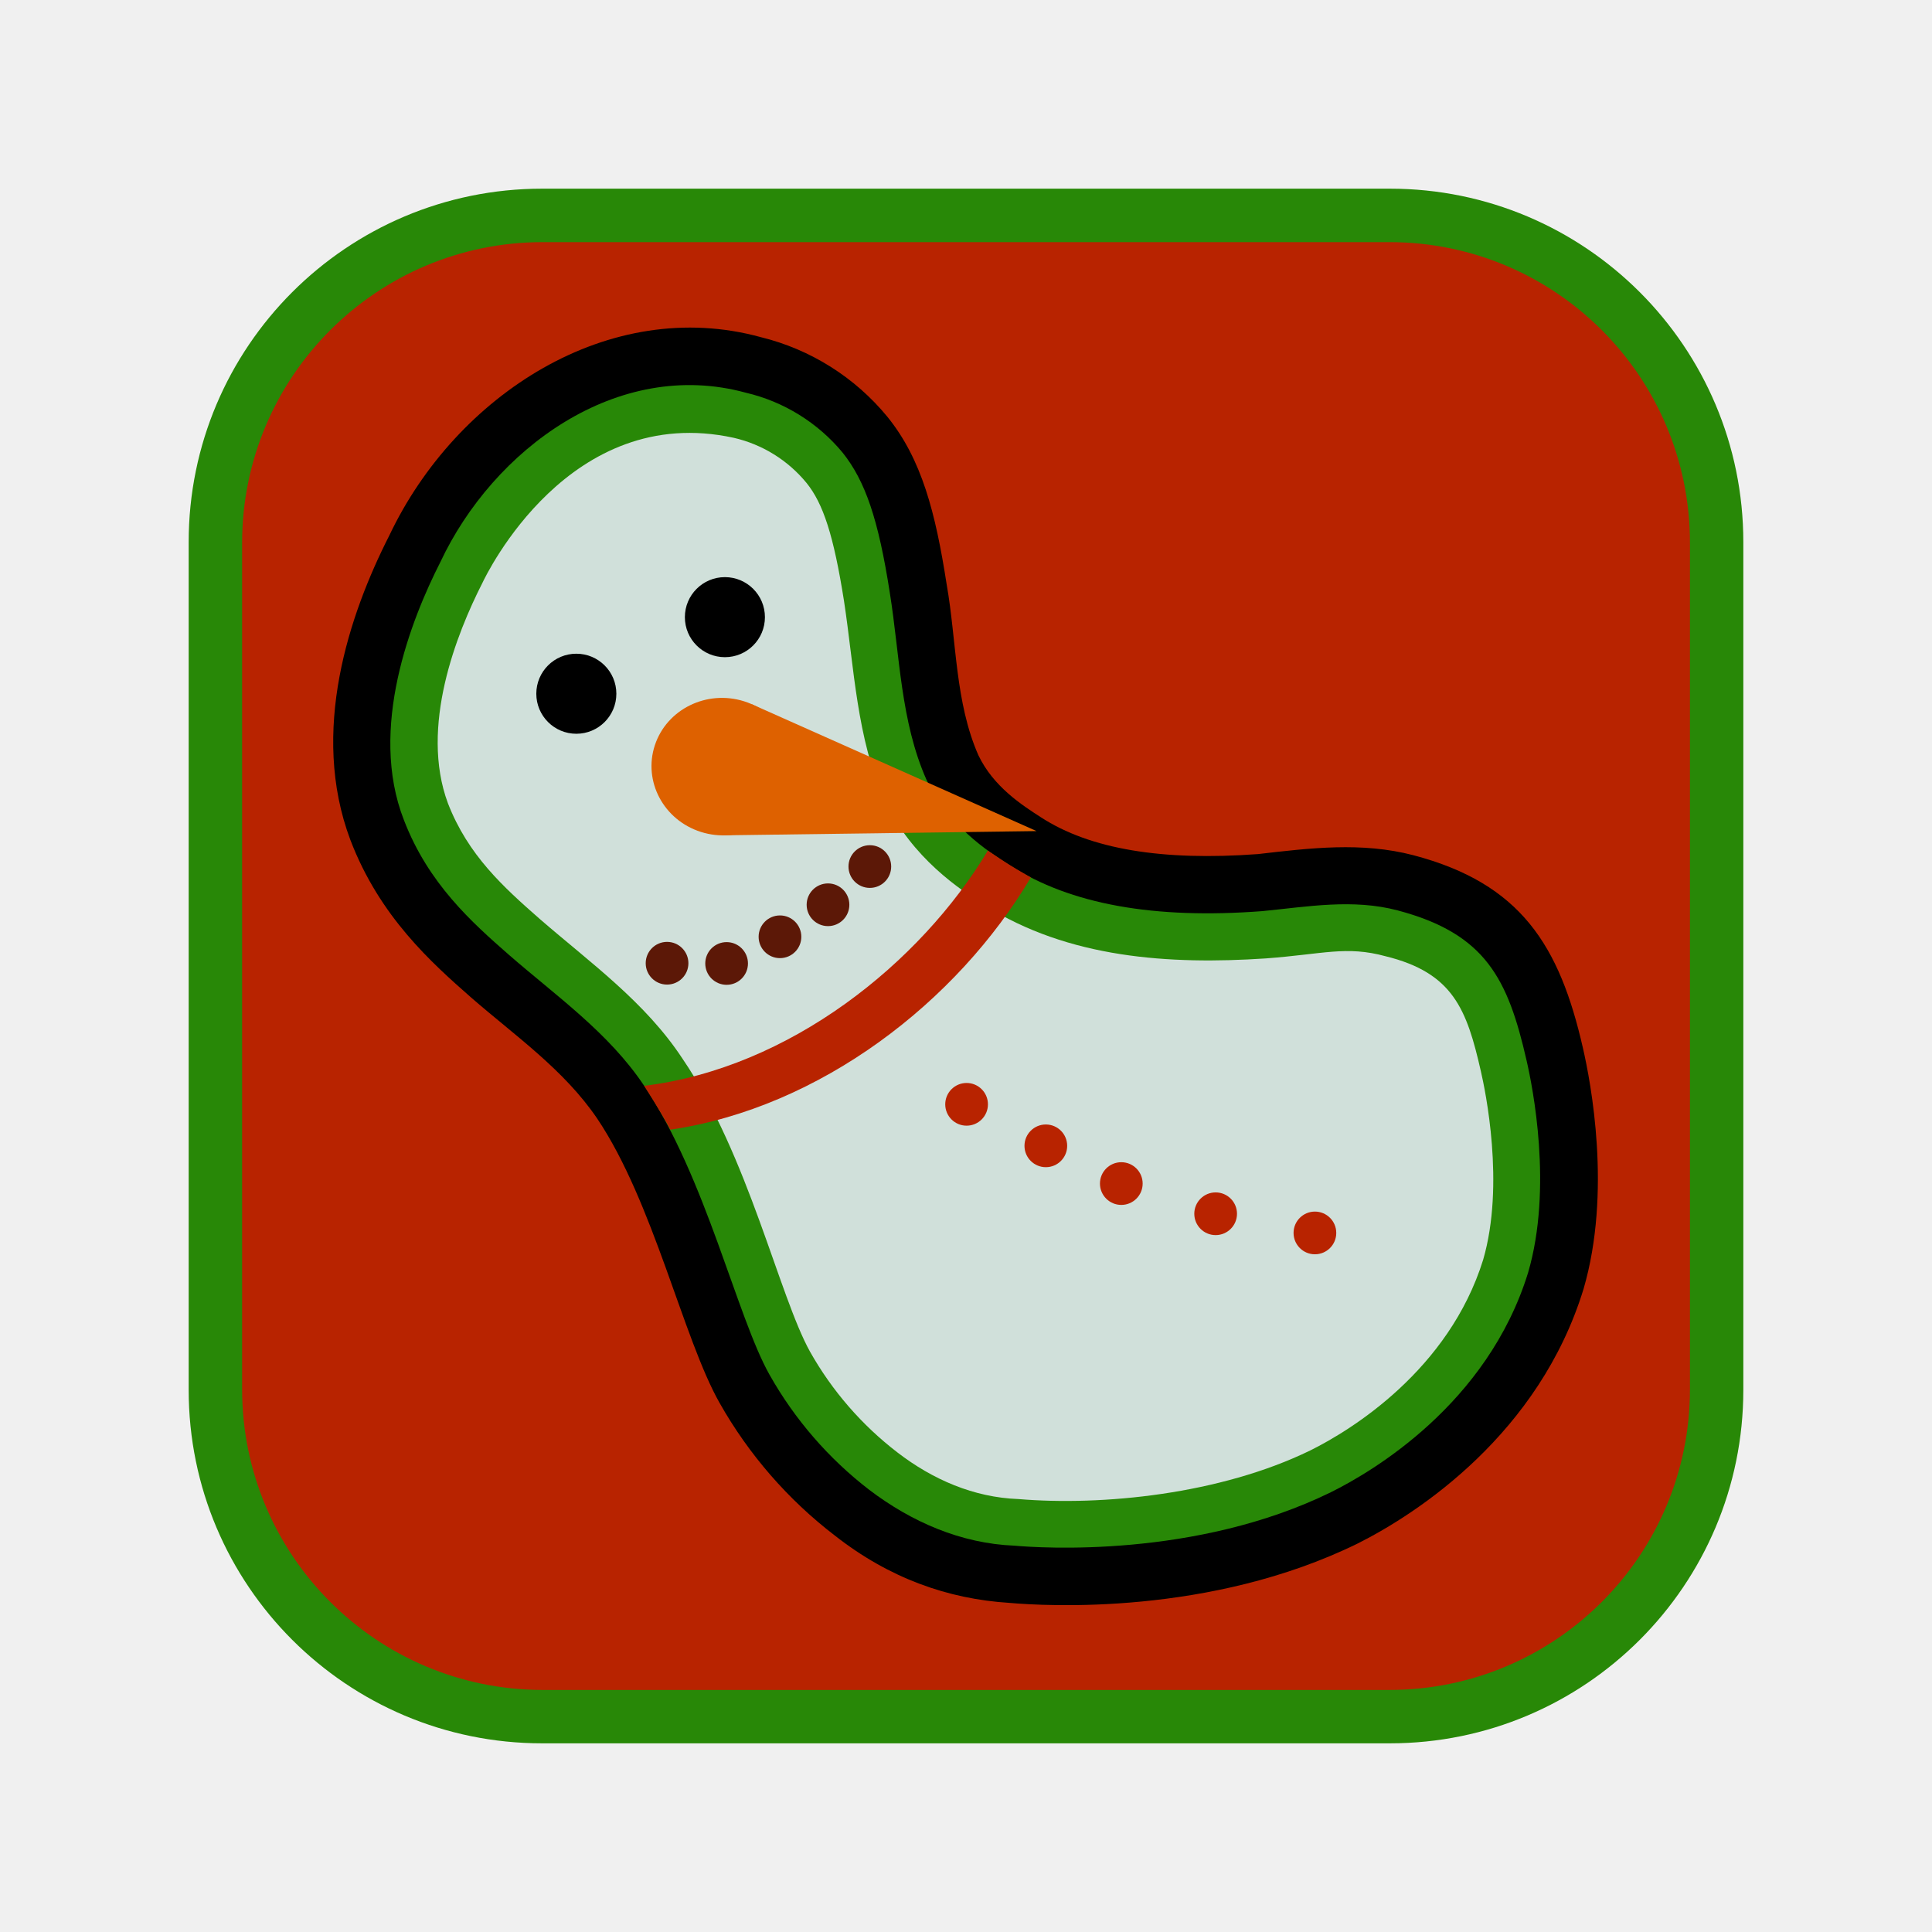
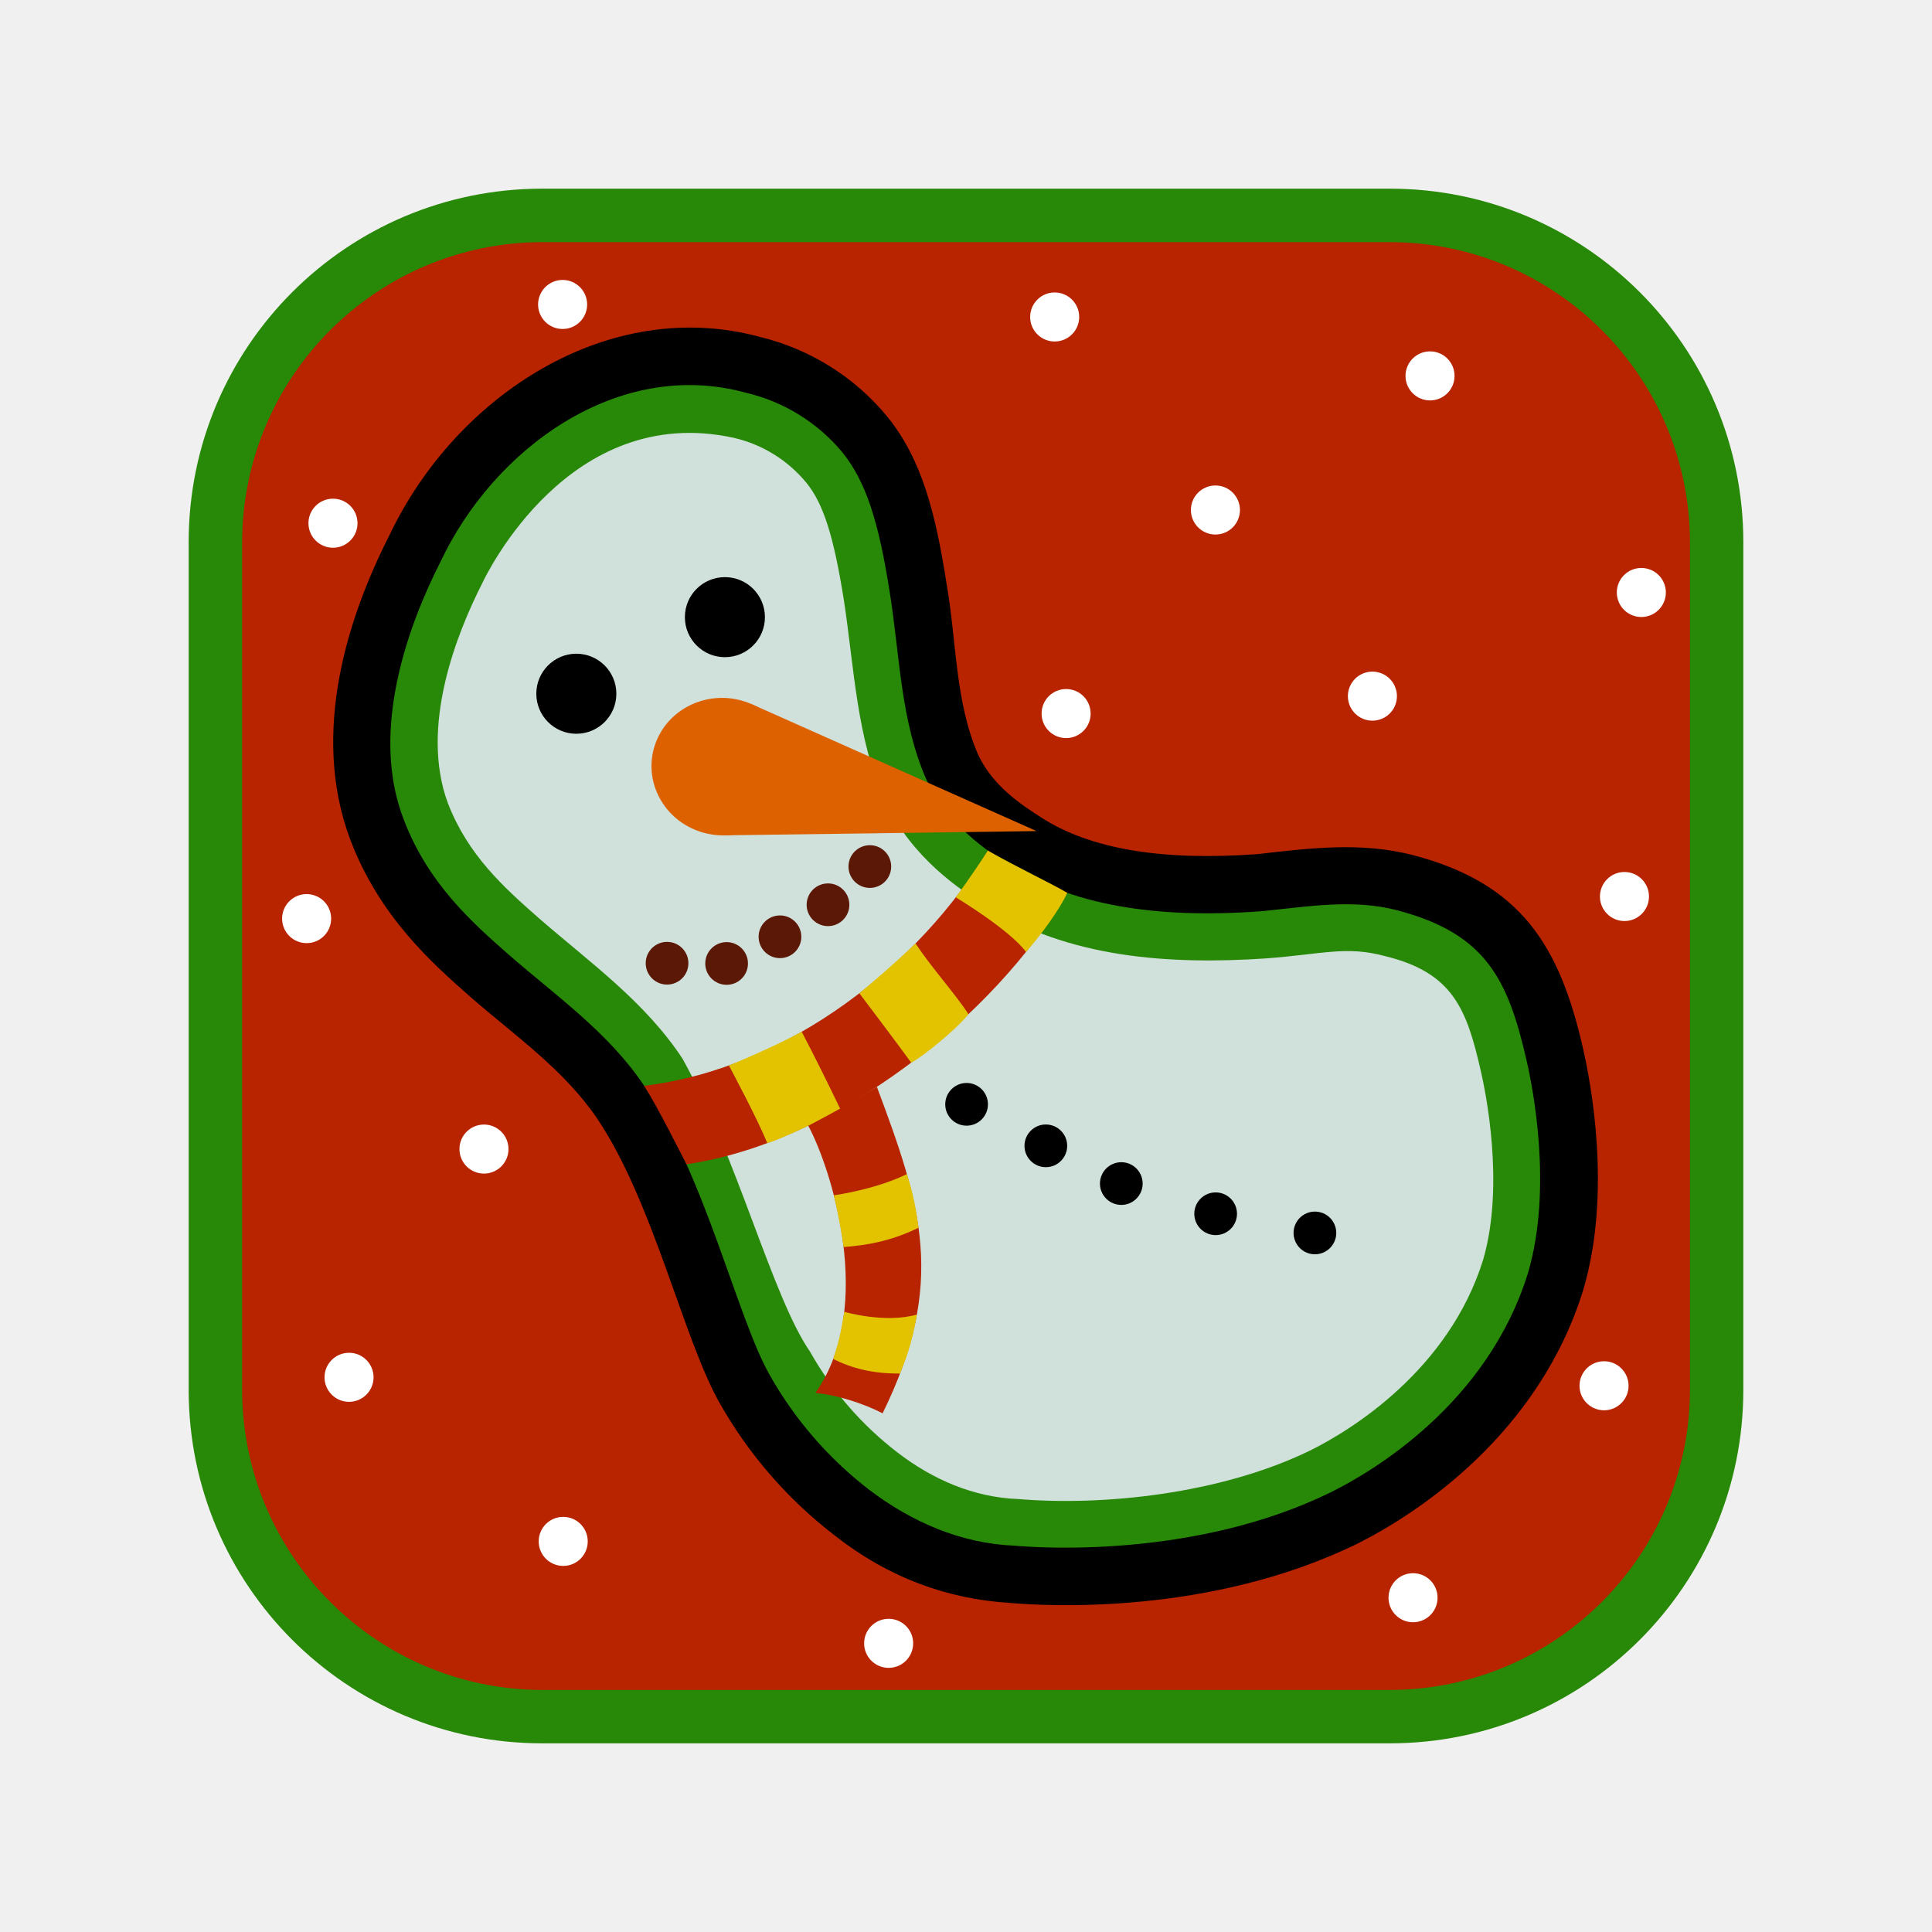
<svg xmlns="http://www.w3.org/2000/svg" width="1024" height="1024" viewBox="0 0 207.1 207.1" version="1.1" id="svg22" xml:space="preserve">
  <defs id="defs19">
    <style id="style1">
      .a {
        fill: #06283d;
      }

      .b {
        fill: url(#a);
      }

      .c {
        fill: #a59678;
      }

      .d {
        fill: url(#b);
      }
    </style>
    <radialGradient id="a" cx="103.55" cy="103.55" fx="14.832" fy="15.613" r="196.89" gradientUnits="userSpaceOnUse" gradientTransform="translate(-4.7683716e-6)">
      <stop offset="0" stop-color="#746b7f" id="stop1" style="stop-color:#e56a05;stop-opacity:1;" />
      <stop offset="0.12" stop-color="#615b6f" id="stop2" style="stop-color:#c65b04;stop-opacity:1;" />
      <stop offset="0.26" stop-color="#514c60" id="stop3" style="stop-color:#a94e03;stop-opacity:1;" />
      <stop offset="0.37" stop-color="#4b475b" id="stop4" style="stop-color:#9f4903;stop-opacity:1;" />
      <stop offset="0.44" stop-color="#4f4b5f" id="stop5" style="stop-color:#a74d03;stop-opacity:1;" />
      <stop offset="0.51" stop-color="#5a566c" id="stop6" style="stop-color:#be5904;stop-opacity:1;" />
      <stop offset="0.59" stop-color="#6d6881" id="stop7" style="stop-color:#e46705;stop-opacity:1;" />
      <stop offset="0.67" stop-color="#87829e" id="stop8" style="stop-color:#fa8126;stop-opacity:1;" />
      <stop offset="0.74" stop-color="#a9a2c3" id="stop9" style="stop-color:#f77005;stop-opacity:1;" />
      <stop offset="0.78" stop-color="#bcb5d9" id="stop10" style="stop-color:#cf7a07;stop-opacity:1;" />
    </radialGradient>
    <linearGradient id="b" x1="38.31" y1="53.82" x2="165.6" y2="163.88" gradientUnits="userSpaceOnUse">
      <stop offset="0.05" stop-color="#448491" id="stop11" style="stop-color:#dee8eb;stop-opacity:0.922;" />
      <stop offset="0.15" stop-color="#4a7986" id="stop12" style="stop-color:#e3edf0;stop-opacity:1;" />
      <stop offset="0.33" stop-color="#506e7b" id="stop13" style="stop-color:#e5ebee;stop-opacity:1;" />
      <stop offset="0.52" stop-color="#526a77" id="stop14" style="stop-color:#e5ebed;stop-opacity:1;" />
      <stop offset="0.6" stop-color="#56707c" id="stop15" style="stop-color:#e5ebed;stop-opacity:1;" />
      <stop offset="0.7" stop-color="#607f8b" id="stop16" style="stop-color:#e5ebed;stop-opacity:1;" />
      <stop offset="0.82" stop-color="#7099a3" id="stop17" style="stop-color:#e5ecee;stop-opacity:1;" />
      <stop offset="0.94" stop-color="#87bdc4" id="stop18" style="stop-color:#e2eff1;stop-opacity:1;" />
      <stop offset="1" stop-color="#94d1d6" id="stop19" style="stop-color:#e0f2f3;stop-opacity:1;" />
    </linearGradient>
    <radialGradient id="a-5" cx="103.55" cy="103.55" fx="14.832" fy="15.613" r="196.89" gradientUnits="userSpaceOnUse" gradientTransform="translate(117.0395,-39.54221)">
      <stop offset="0" stop-color="#746b7f" id="stop1-2" />
      <stop offset="0.12" stop-color="#615b6f" id="stop2-7" />
      <stop offset="0.26" stop-color="#514c60" id="stop3-6" />
      <stop offset="0.37" stop-color="#4b475b" id="stop4-1" />
      <stop offset="0.44" stop-color="#4f4b5f" id="stop5-4" />
      <stop offset="0.51" stop-color="#5a566c" id="stop6-2" />
      <stop offset="0.59" stop-color="#6d6881" id="stop7-3" />
      <stop offset="0.67" stop-color="#87829e" id="stop8-2" />
      <stop offset="0.74" stop-color="#a9a2c3" id="stop9-2" />
      <stop offset="0.78" stop-color="#bcb5d9" id="stop10-1" />
    </radialGradient>
    <style id="style1-3">.cls-1{fill:#ff9e17;}.cls-2{fill:#fff;}.cls-3{fill:#00dc0c;}</style>
  </defs>
  <g id="g22" transform="matrix(0.8046875,0,0,0.8046875,20.22461,20.22461)">
    <rect class="b" x="4.6601943e-07" y="4.6601943e-07" width="207.1" height="207.1" rx="47.084" id="rect20-8" style="fill:#288807;fill-opacity:1;stroke-width:1.074" />
    <rect class="b" x="7.12" y="7.12" width="192.87" height="192.87" rx="40.058" id="rect20" style="fill:#b82300;fill-opacity:1" />
    <g id="g32" transform="translate(-3.971458)">
      <path class="a" d="M 113.3,188.39 C 105.134,187.879 97.294,185.107 90.06,179.43 83.803,174.634 78.578,168.624 74.7,161.76 69.864,153.235 65.883,135.009 58.39,123.87 53.957,117.347 47.467,112.858 41.61,107.76 36.341,103.13 29.408,96.976 25.51,86.75 20.071,72.297 25.365,56.68 30.7,46.2 39.581,27.46 60.012,14.234 80.19,19.78 c 6.623,1.624 12.542,5.35 16.87,10.62 4.56,5.64 6.4,12.73 7.89,22.34 1.329,7.54 1.102,15.641 4.22,22.73 2,4.2 5.82,6.65 8.33,8.27 6.546,4.251 16.163,5.841 28.93,4.9 6.941,-0.805 13.812,-1.642 20.68,0.15 14.336,3.772 19.477,12.037 22.59,25.67 1.072,4.652 3.85,19.226 0.09,32.1 -5.9,19.268 -22.005,29.871 -30.11,33.93 -19.643,9.633 -41.622,8.323 -46.38,7.9 z" id="path20" style="fill:#000000;fill-opacity:1" />
      <path class="c" d="m 113.98,180.77 c -7.124,-0.284 -13.718,-3.166 -19.35,-7.44 C 89.219,169.164 84.702,163.95 81.35,158 77.001,150.303 72.871,131.682 64.65,119.51 59.921,112.423 52.946,107.561 46.63,102.06 41.686,97.729 35.903,92.577 32.65,84.12 27.866,71.917 33.609,57.382 37.5,49.74 44.553,34.718 61.08,22.493 78.19,27.18 c 5.062,1.184 9.597,3.994 12.91,8 3,3.77 4.75,8.84 6.28,18.7 1.332,8.324 1.421,17.095 4.89,24.89 3,6.13 8,9.41 11.07,11.36 8.074,5.215 19.263,7.207 33.66,6.11 6.048,-0.593 12.062,-1.676 18.05,-0.09 11.686,3.111 14.659,9.086 17.15,20 0.812,3.519 3.503,16.954 0.2,28.25 -5.414,17.539 -20.813,26.538 -26.23,29.23 -18.03,8.854 -38.831,7.44 -42.19,7.14 z" id="path21" style="fill:#288807;fill-opacity:1" />
-       <path class="d" d="m 76.59,33.19 c 3.801,0.875 7.205,2.985 9.68,6 2.23,2.75 3.62,7 5,15.73 1.366,8.951 1.678,18.282 5.43,26.65 3.73,7.7 10,11.77 13.29,13.88 11.163,7.073 24.616,7.944 37.47,7.09 7.67,-0.57 10.71,-1.72 15.95,-0.29 9.008,2.211 10.826,7.08 12.7,15.33 0.583,2.512 3.224,15.082 0.3,25.11 -4.566,14.666 -17.547,22.684 -23.04,25.4 -12.004,5.849 -27.727,7.408 -38.87,6.47 -5.941,-0.215 -11.426,-2.605 -16.1,-6.2 -4.754,-3.647 -8.72,-8.219 -11.66,-13.44 -4.114,-7.405 -8.226,-26.174 -16.97,-39 -4.95,-7.552 -12.289,-12.795 -19,-18.61 C 45.903,93.042 41.189,88.793 38.51,81.88 34.713,71.692 39.674,59.242 43.09,52.54 43.629,51.389 54.69,28.397 76.59,33.19 Z" id="path22" style="fill:#dee8eb;fill-opacity:0.922" />
+       <path class="d" d="m 76.59,33.19 c 3.801,0.875 7.205,2.985 9.68,6 2.23,2.75 3.62,7 5,15.73 1.366,8.951 1.678,18.282 5.43,26.65 3.73,7.7 10,11.77 13.29,13.88 11.163,7.073 24.616,7.944 37.47,7.09 7.67,-0.57 10.71,-1.72 15.95,-0.29 9.008,2.211 10.826,7.08 12.7,15.33 0.583,2.512 3.224,15.082 0.3,25.11 -4.566,14.666 -17.547,22.684 -23.04,25.4 -12.004,5.849 -27.727,7.408 -38.87,6.47 -5.941,-0.215 -11.426,-2.605 -16.1,-6.2 -4.754,-3.647 -8.72,-8.219 -11.66,-13.44 -5.006,-7.227 -9.675,-25.884 -16.97,-39 -4.95,-7.552 -12.289,-12.795 -19,-18.61 C 45.903,93.042 41.189,88.793 38.51,81.88 34.713,71.692 39.674,59.242 43.09,52.54 43.629,51.389 54.69,28.397 76.59,33.19 Z" id="path22" style="fill:#dee8eb;fill-opacity:0.922" />
      <circle style="fill:#000000;fill-opacity:1;stroke-width:0.95;stroke-linecap:round;stroke-linejoin:round" id="path1" cx="55.613" cy="67.281" r="5.332" />
      <circle style="fill:#000000;fill-opacity:1;stroke-width:0.95;stroke-linecap:round;stroke-linejoin:round" id="path1-6" cx="75.404" cy="57.08" r="5.332" />
      <circle style="fill:#5c1807;fill-opacity:1;stroke-width:0.95;stroke-linecap:round;stroke-linejoin:round" id="path2" cx="67.698" cy="103.181" r="2.844" />
      <circle style="fill:#5c1807;fill-opacity:1;stroke-width:0.95;stroke-linecap:round;stroke-linejoin:round" id="path2-5" cx="89.138" cy="95.393" r="2.844" />
      <circle style="fill:#5c1807;fill-opacity:1;stroke-width:0.95;stroke-linecap:round;stroke-linejoin:round" id="path2-2" cx="94.711" cy="90.302" r="2.844" />
      <circle style="fill:#5c1807;fill-opacity:1;stroke-width:0.95;stroke-linecap:round;stroke-linejoin:round" id="path2-56" cx="82.74" cy="99.658" r="2.844" />
-       <circle style="fill:#b82300;fill-opacity:1;stroke-width:0.95;stroke-linecap:round;stroke-linejoin:round" id="path2-56-5" cx="154.001" cy="139.109" r="2.844" />
-       <circle style="fill:#b82300;fill-opacity:1;stroke-width:0.95;stroke-linecap:round;stroke-linejoin:round" id="path2-56-5-7" cx="107.6" cy="121.976" r="2.844" />
-       <circle style="fill:#b82300;fill-opacity:1;stroke-width:0.95;stroke-linecap:round;stroke-linejoin:round" id="path2-56-5-5" cx="118.156" cy="127.506" r="2.844" />
-       <circle style="fill:#b82300;fill-opacity:1;stroke-width:0.95;stroke-linecap:round;stroke-linejoin:round" id="path2-56-5-9" cx="128.21" cy="132.532" r="2.844" />
-       <circle style="fill:#b82300;fill-opacity:1;stroke-width:0.95;stroke-linecap:round;stroke-linejoin:round" id="path2-56-5-74" cx="140.777" cy="136.554" r="2.844" />
+       <circle style="fill:#000000;fill-opacity:1;stroke-width:0.95;stroke-linecap:round;stroke-linejoin:round" id="path2-56-5" cx="154.001" cy="139.109" r="2.844" />
+       <circle style="fill:#000000;fill-opacity:1;stroke-width:0.95;stroke-linecap:round;stroke-linejoin:round" id="path2-56-5-7" cx="107.6" cy="121.976" r="2.844" />
+       <circle style="fill:#000000;fill-opacity:1;stroke-width:0.95;stroke-linecap:round;stroke-linejoin:round" id="path2-56-5-5" cx="118.156" cy="127.506" r="2.844" />
+       <circle style="fill:#000000;fill-opacity:1;stroke-width:0.95;stroke-linecap:round;stroke-linejoin:round" id="path2-56-5-9" cx="128.21" cy="132.532" r="2.844" />
+       <circle style="fill:#000000;fill-opacity:1;stroke-width:0.95;stroke-linecap:round;stroke-linejoin:round" id="path2-56-5-74" cx="140.777" cy="136.554" r="2.844" />
      <circle style="fill:#5c1807;fill-opacity:1;stroke-width:0.95;stroke-linecap:round;stroke-linejoin:round" id="path2-9" cx="75.632" cy="103.212" r="2.844" />
      <g id="g4" style="fill:#de6100;fill-opacity:1;stroke-width:0.573" transform="matrix(1.691573,0.5350755,-0.5395475,1.631705,-9.611893,-91.56749)">
        <circle style="fill:#de6100;fill-opacity:1;stroke-width:0.544;stroke-linecap:round;stroke-linejoin:round" id="path3" cx="75.163" cy="78.655" r="5.332" />
        <path style="fill:#de6100;fill-opacity:1;stroke-width:0.544;stroke-linecap:round;stroke-linejoin:round" d="m 75.768,73.358 23.298,2.72 -22.348,7.677 z" id="path4" />
      </g>
-       <path style="fill:#b82300;fill-opacity:1;stroke-width:0.95;stroke-linecap:round;stroke-linejoin:round" d="m 64.65,119.51 c 19.386,-2.361 36.772,-16.327 45.784,-31.33 2.861,1.919 2.861,1.919 5.722,3.574 C 106.349,108.317 88.113,122.421 68.145,125.354 67.579,124.306 66.566,122.53 64.65,119.51 Z" id="path6" />
+       <path style="fill:#b82300;fill-opacity:1;stroke-width:0.95;stroke-linecap:round;stroke-linejoin:round" d="m 64.65,119.51 c 19.386,-2.361 36.772,-16.327 45.784,-31.33 2.861,1.919 7.708,3.971 10.57,5.626 C 111.196,110.37 90.256,127.028 70.288,129.96 69.722,128.913 66.566,122.53 64.65,119.51 Z" id="path6" />
+       <path style="fill:#e3c300;fill-opacity:1;stroke:none;stroke-width:6.283;stroke-linecap:round;stroke-linejoin:round" d="m 75.938,116.804 c 0,0 3.913,7.297 5.103,10.339 1.568,-0.401 7.456,-3.149 9.737,-4.536 -1.428,-2.965 -3.403,-6.986 -5.142,-10.294 -4.175,2.25 -9.698,4.491 -9.698,4.491 z" id="path5" />
+       <path style="fill:#e3c300;fill-opacity:1;stroke:none;stroke-width:6.283;stroke-linecap:round;stroke-linejoin:round" d="m 93.317,107.186 c 0,0 5.023,6.636 6.904,9.239 1.442,-0.715 5.974,-4.374 7.626,-6.453 -1.742,-2.713 -4.868,-6.117 -7.046,-9.425 -3.426,3.272 -7.484,6.64 -7.484,6.64 z" id="path5-6" />
+       <path style="fill:#e3c300;fill-opacity:1;stroke:none;stroke-width:6.283;stroke-linecap:round;stroke-linejoin:round" d="m 106.165,94.403 c 0,0 7.183,4.32 9.35,7.274 1.85,-2.066 4.562,-5.735 5.488,-7.871 -2.103,-1.244 -6.755,-3.455 -10.57,-5.626 -1.873,2.927 -4.269,6.223 -4.269,6.223 z" id="path5-5" />
+       <path style="fill:#b82300;fill-opacity:1;stroke:none;stroke-width:6.283;stroke-linecap:round;stroke-linejoin:round" d="m 86.512,124.835 c 2.96,5.465 9.068,24.07 0.944,35.599 2.787,0.225 6.436,1.397 8.954,2.702 8.57,-17.413 5.127,-27.751 -0.761,-43.489 -4.158,2.557 -5.242,3.115 -9.137,5.188 z" id="path7" />
+       <path style="fill:#e3c300;fill-opacity:1;stroke:none;stroke-width:6.283;stroke-linecap:round;stroke-linejoin:round" d="m 89.921,134.099 c 0,0 5.536,-0.758 9.722,-2.826 0.747,2.187 1.245,4.702 1.553,7.146 -3.821,1.866 -7.098,2.343 -9.978,2.572 -0.184,-1.401 -0.723,-4.431 -1.297,-6.892 z" id="path8" />
+       <path style="fill:#e3c300;fill-opacity:1;stroke:none;stroke-width:6.283;stroke-linecap:round;stroke-linejoin:round" d="m 91.305,149.614 c 0,0 5.394,1.589 9.673,0.369 -0.675,4.186 -1.758,6.613 -2.243,7.855 -3.622,0.029 -6.395,-0.687 -8.898,-1.935 0.797,-2.547 0.977,-3.307 1.467,-6.289 z" id="path8-5" />
+       <circle style="fill:#ffffff;fill-opacity:1;stroke:none;stroke-width:6.283;stroke-linecap:round;stroke-linejoin:round" id="path9" cx="140.748" cy="42.806" r="3.267" />
+       <circle style="fill:#ffffff;fill-opacity:1;stroke:none;stroke-width:6.283;stroke-linecap:round;stroke-linejoin:round" id="path9-2" cx="161.66" cy="67.602" r="3.267" />
+       <circle style="fill:#ffffff;fill-opacity:1;stroke:none;stroke-width:6.283;stroke-linecap:round;stroke-linejoin:round" id="path9-1" cx="119.334" cy="17.091" r="3.267" />
+       <circle style="fill:#ffffff;fill-opacity:1;stroke:none;stroke-width:6.283;stroke-linecap:round;stroke-linejoin:round" id="path9-7" cx="43.309" cy="127.937" r="3.267" />
+       <circle style="fill:#ffffff;fill-opacity:1;stroke:none;stroke-width:6.283;stroke-linecap:round;stroke-linejoin:round" id="path9-9" cx="53.785" cy="15.425" r="3.267" />
+       <circle style="fill:#ffffff;fill-opacity:1;stroke:none;stroke-width:6.283;stroke-linecap:round;stroke-linejoin:round" id="path9-93" cx="23.195" cy="44.565" r="3.267" />
+       <circle style="fill:#ffffff;fill-opacity:1;stroke:none;stroke-width:6.283;stroke-linecap:round;stroke-linejoin:round" id="path9-23" cx="19.684" cy="97.238" r="3.267" />
+       <circle style="fill:#ffffff;fill-opacity:1;stroke:none;stroke-width:6.283;stroke-linecap:round;stroke-linejoin:round" id="path9-5" cx="192.516" cy="159.468" r="3.267" />
+       <circle style="fill:#ffffff;fill-opacity:1;stroke:none;stroke-width:6.283;stroke-linecap:round;stroke-linejoin:round" id="path9-22" cx="167.073" cy="187.704" r="3.267" />
+       <circle style="fill:#ffffff;fill-opacity:1;stroke:none;stroke-width:6.283;stroke-linecap:round;stroke-linejoin:round" id="path9-61" cx="195.237" cy="94.294" r="3.267" />
+       <circle style="fill:#ffffff;fill-opacity:1;stroke:none;stroke-width:6.283;stroke-linecap:round;stroke-linejoin:round" id="path9-6" cx="53.865" cy="180.2" r="3.267" />
+       <circle style="fill:#ffffff;fill-opacity:1;stroke:none;stroke-width:6.283;stroke-linecap:round;stroke-linejoin:round" id="path9-94" cx="97.217" cy="193.779" r="3.267" />
+       <circle style="fill:#ffffff;fill-opacity:1;stroke:none;stroke-width:6.283;stroke-linecap:round;stroke-linejoin:round" id="path9-62" cx="25.335" cy="158.341" r="3.267" />
+       <circle style="fill:#ffffff;fill-opacity:1;stroke:none;stroke-width:6.283;stroke-linecap:round;stroke-linejoin:round" id="path9-18" cx="120.857" cy="69.922" r="3.267" />
+       <circle style="fill:#ffffff;fill-opacity:1;stroke:none;stroke-width:6.283;stroke-linecap:round;stroke-linejoin:round" id="path9-92" cx="169.336" cy="24.94" r="3.267" />
+       <circle style="fill:#ffffff;fill-opacity:1;stroke:none;stroke-width:6.283;stroke-linecap:round;stroke-linejoin:round" id="path9-97" cx="197.485" cy="53.793" r="3.267" />
    </g>
  </g>
</svg>
